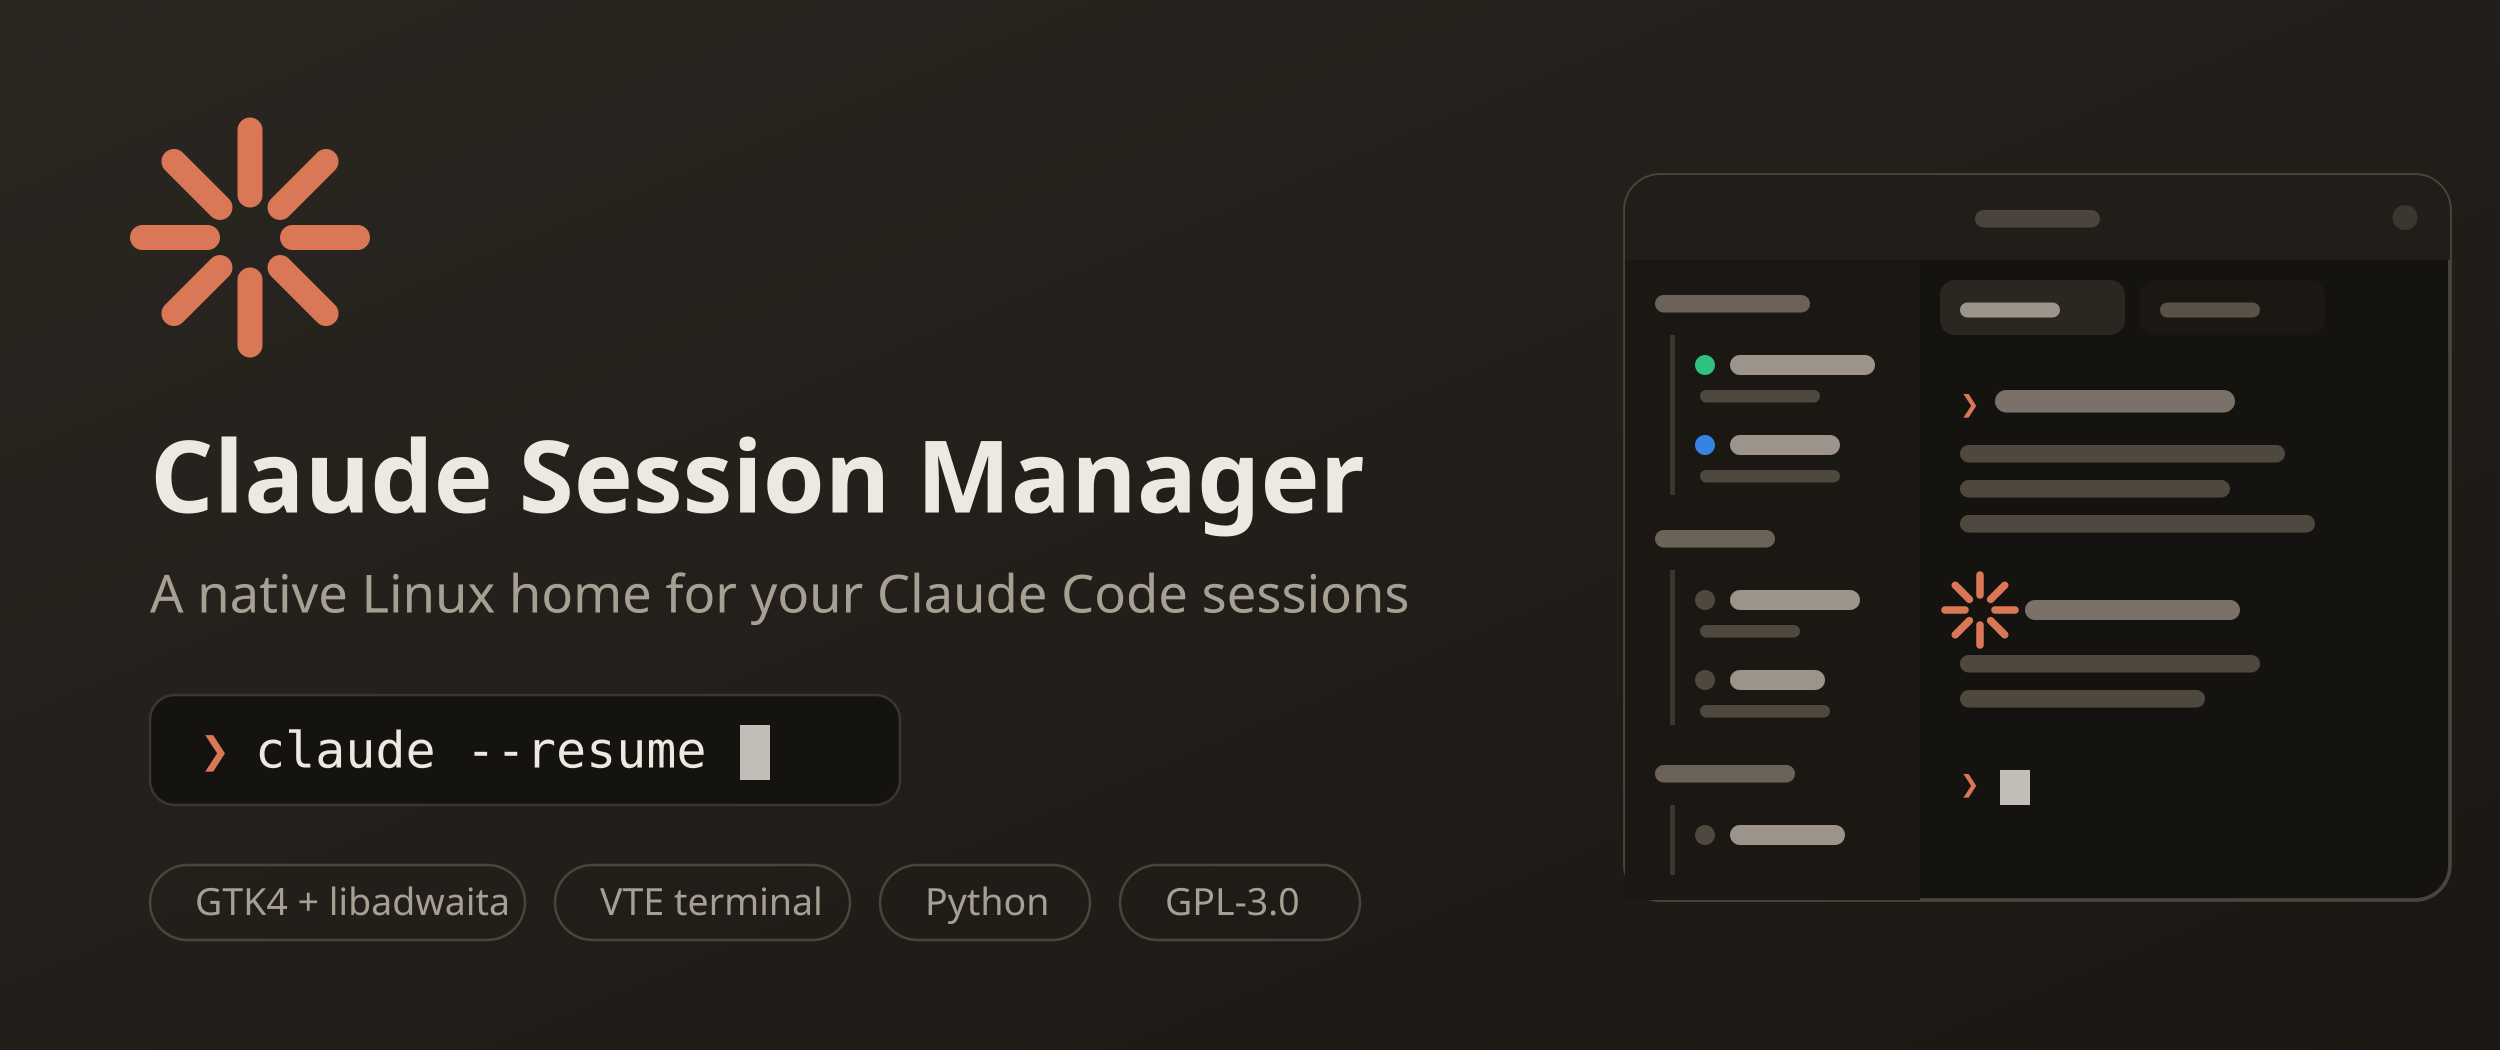
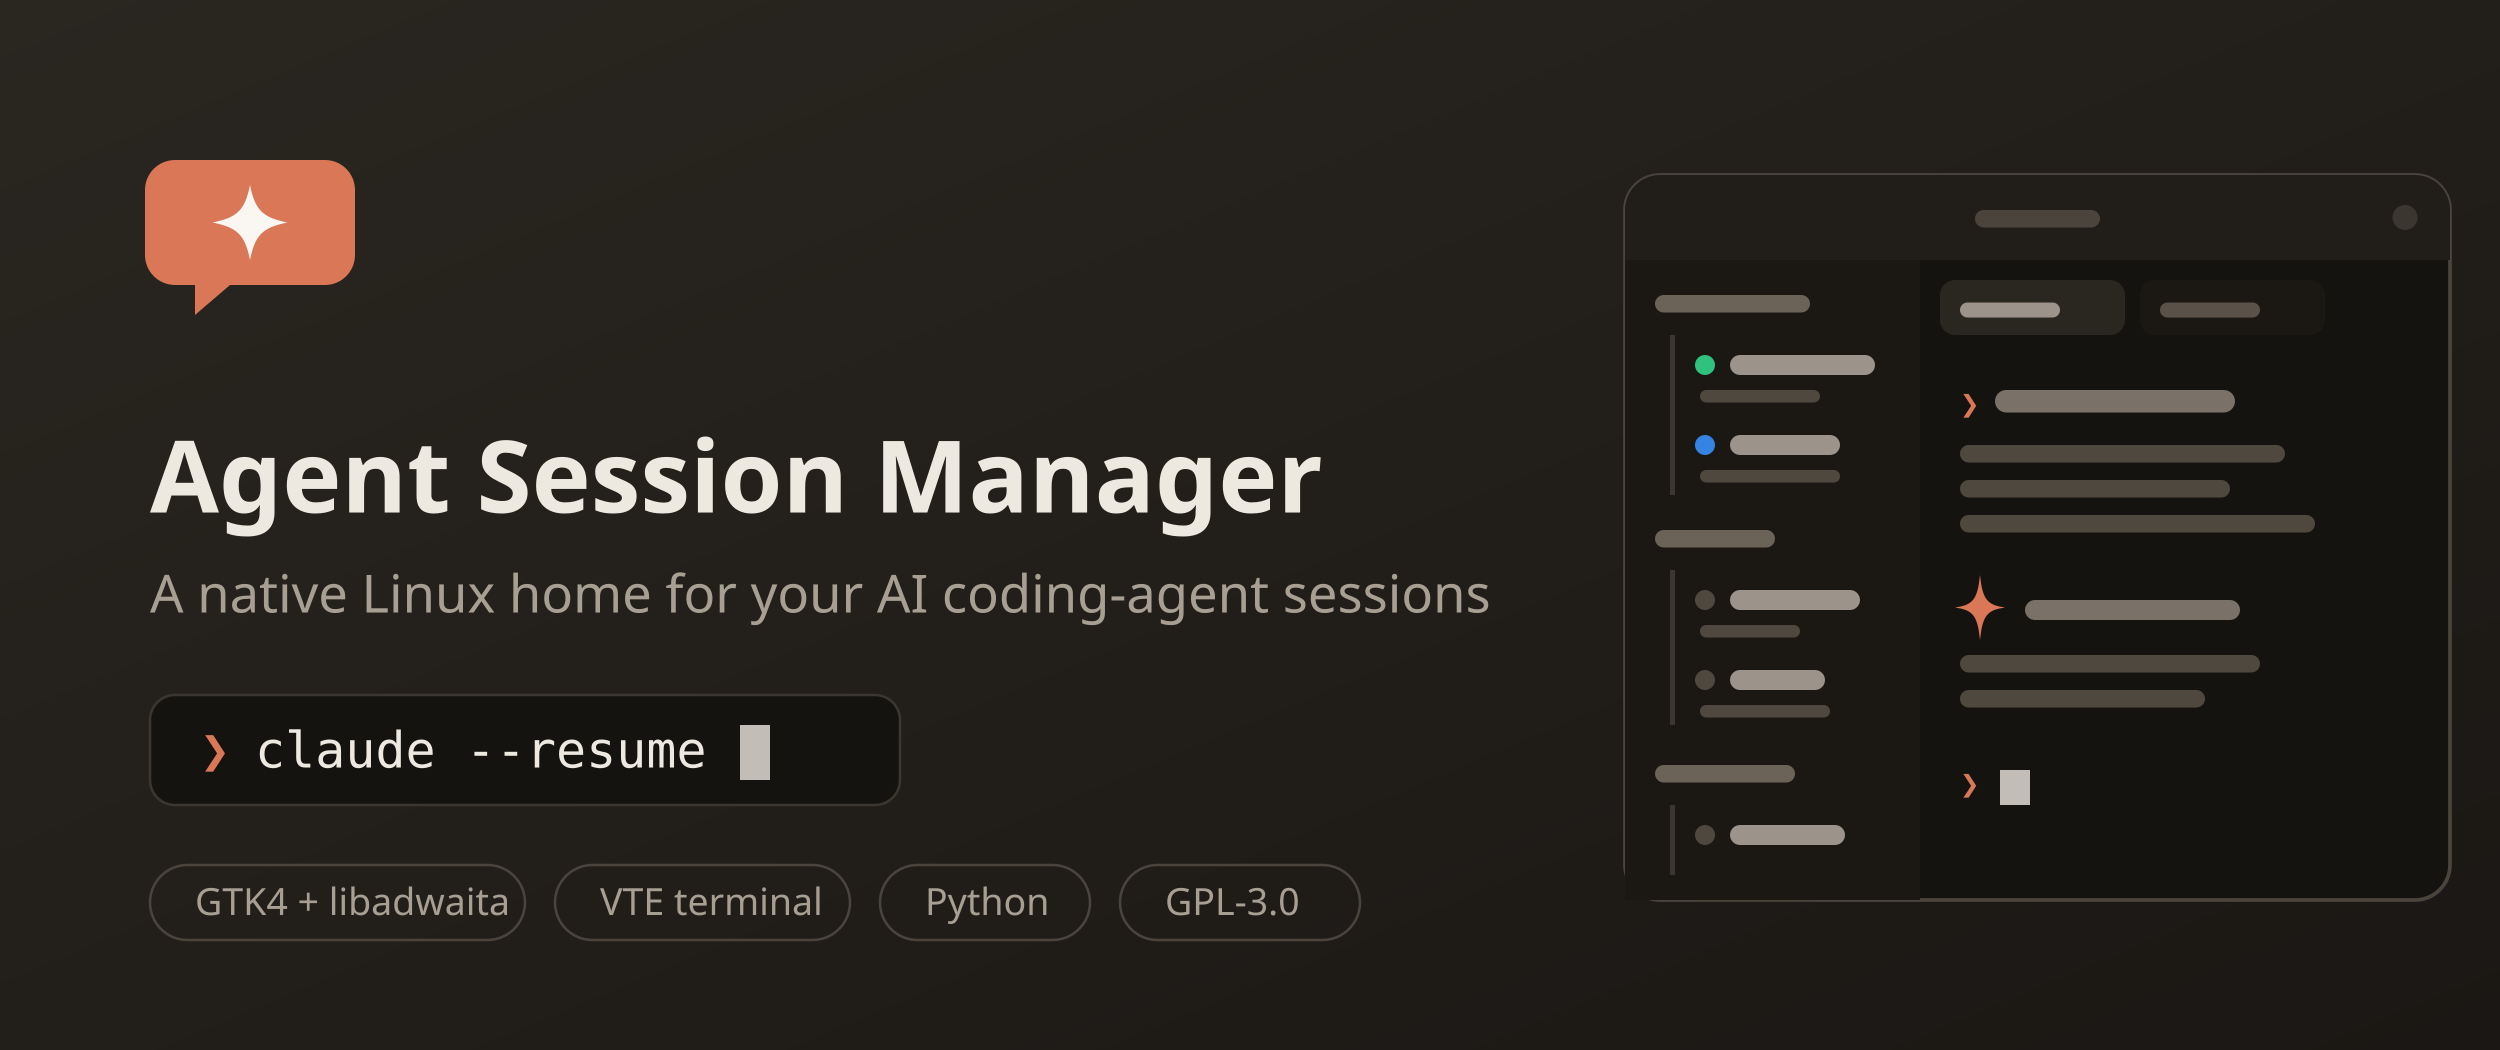
<svg xmlns="http://www.w3.org/2000/svg" width="1000" height="420" viewBox="0 0 1000 420">
  <defs>
    <linearGradient id="bg" x1="0" y1="0" x2="1" y2="1">
      <stop offset="0" stop-color="#2a2620" />
      <stop offset="1" stop-color="#1a1714" />
    </linearGradient>
  </defs>
  <rect width="1000" height="420" fill="url(#bg)" />
-   <g stroke="#D97757" stroke-width="10" stroke-linecap="round">
-     <line x1="100" y1="78" x2="100" y2="52" transform="rotate(0 100 95)" />
-     <line x1="100" y1="78" x2="100" y2="52" transform="rotate(45 100 95)" />
-     <line x1="100" y1="78" x2="100" y2="52" transform="rotate(90 100 95)" />
-     <line x1="100" y1="78" x2="100" y2="52" transform="rotate(135 100 95)" />
-     <line x1="100" y1="78" x2="100" y2="52" transform="rotate(180 100 95)" />
-     <line x1="100" y1="78" x2="100" y2="52" transform="rotate(225 100 95)" />
-     <line x1="100" y1="78" x2="100" y2="52" transform="rotate(270 100 95)" />
-     <line x1="100" y1="78" x2="100" y2="52" transform="rotate(315 100 95)" />
-   </g>
-   <text x="60" y="205" font-family="Cantarell, sans-serif" font-size="40" font-weight="bold" fill="#EDE9E1">Claude Session Manager</text>
-   <text x="60" y="245" font-family="Cantarell, sans-serif" font-size="21" fill="#A89F93">A native Linux home for your Claude Code sessions</text>
+   <path d="M70 64 h60 a12 12 0 0 1 12 12 v26 a12 12 0 0 1 -12 12 H92 l-14 12 v-12 h-8            a12 12 0 0 1 -12 -12 V76 a12 12 0 0 1 12 -12 Z" fill="#D97757" />
+   <path d="M100 74 C102 84 105 87 115 89 C105 91 102 94 100 104 C98 94 95 91 85 89 C95 87 98 84 100 74 Z" fill="#FAF7F2" />
+   <text x="60" y="205" font-family="Cantarell, sans-serif" font-size="40" font-weight="bold" fill="#EDE9E1">Agent Session Manager</text>
+   <text x="60" y="245" font-family="Cantarell, sans-serif" font-size="21" fill="#A89F93">A native Linux home for your AI coding-agent sessions</text>
  <rect x="60" y="278" width="300" height="44" rx="10" fill="#15130F" stroke="#3b362f" stroke-width="1" />
  <text x="80" y="307" font-family="monospace" font-size="20" fill="#D97757">❯</text>
  <text x="102" y="307" font-family="monospace" font-size="20" fill="#EDE9E1">claude --resume</text>
  <rect x="296" y="290" width="12" height="22" fill="#EDE9E1" opacity="0.8" />
  <g font-family="Cantarell, sans-serif" font-size="15" fill="#A89F93">
    <rect x="60" y="346" width="150" height="30" rx="15" fill="none" stroke="#4a443c" />
    <text x="78" y="366">GTK4 + libadwaita</text>
    <rect x="222" y="346" width="118" height="30" rx="15" fill="none" stroke="#4a443c" />
    <text x="240" y="366">VTE terminal</text>
    <rect x="352" y="346" width="84" height="30" rx="15" fill="none" stroke="#4a443c" />
    <text x="370" y="366">Python</text>
    <rect x="448" y="346" width="96" height="30" rx="15" fill="none" stroke="#4a443c" />
    <text x="466" y="366">GPL-3.0</text>
  </g>
  <g transform="translate(30 0)">
    <rect x="620" y="70" width="330" height="290" rx="14" fill="#15130F" stroke="#4a443c" stroke-width="1.5" />
    <rect x="620" y="70" width="330" height="34" rx="14" fill="#211D19" />
    <rect x="620" y="90" width="330" height="14" fill="#211D19" />
    <rect x="760" y="84" width="50" height="7" rx="3.5" fill="#4a443c" />
    <circle cx="932" cy="87" r="5" fill="#3b362f" />
    <rect x="620" y="104" width="118" height="256" fill="#1B1814" />
    <rect x="632" y="118" width="62" height="7" rx="3.5" fill="#6b6258" />
    <rect x="638" y="134" width="2" height="64" fill="#3b362f" />
    <circle cx="652" cy="146" r="4" fill="#2ec27e" />
    <rect x="662" y="142" width="58" height="8" rx="4" fill="#9c948a" />
    <rect x="650" y="156" width="48" height="5" rx="2.5" fill="#4f483f" />
    <circle cx="652" cy="178" r="4" fill="#3584e4" />
    <rect x="662" y="174" width="44" height="8" rx="4" fill="#9c948a" />
    <rect x="650" y="188" width="56" height="5" rx="2.5" fill="#4f483f" />
    <rect x="632" y="212" width="48" height="7" rx="3.5" fill="#6b6258" />
    <rect x="638" y="228" width="2" height="62" fill="#3b362f" />
    <circle cx="652" cy="240" r="4" fill="#4f483f" />
    <rect x="662" y="236" width="52" height="8" rx="4" fill="#9c948a" />
    <rect x="650" y="250" width="40" height="5" rx="2.5" fill="#4f483f" />
    <circle cx="652" cy="272" r="4" fill="#4f483f" />
    <rect x="662" y="268" width="38" height="8" rx="4" fill="#9c948a" />
    <rect x="650" y="282" width="52" height="5" rx="2.5" fill="#4f483f" />
    <rect x="632" y="306" width="56" height="7" rx="3.5" fill="#6b6258" />
    <rect x="638" y="322" width="2" height="28" fill="#3b362f" />
    <circle cx="652" cy="334" r="4" fill="#4f483f" />
    <rect x="662" y="330" width="46" height="8" rx="4" fill="#9c948a" />
    <rect x="746" y="112" width="74" height="22" rx="6" fill="#2a2620" />
    <rect x="754" y="121" width="40" height="6" rx="3" fill="#9c948a" />
    <rect x="826" y="112" width="74" height="22" rx="6" fill="#1B1814" />
    <rect x="834" y="121" width="40" height="6" rx="3" fill="#5a5248" />
    <text x="754" y="166" font-family="monospace" font-size="13" fill="#D97757">❯</text>
    <rect x="768" y="156" width="96" height="9" rx="4.5" fill="#7a7268" />
    <rect x="754" y="178" width="130" height="7" rx="3.5" fill="#4f483f" />
    <rect x="754" y="192" width="108" height="7" rx="3.5" fill="#4f483f" />
    <rect x="754" y="206" width="142" height="7" rx="3.5" fill="#4f483f" />
-     <g stroke="#D97757" stroke-width="3" stroke-linecap="round">
-       <line x1="762" y1="238" x2="762" y2="230" transform="rotate(0 762 244)" />
-       <line x1="762" y1="238" x2="762" y2="230" transform="rotate(90 762 244)" />
-       <line x1="762" y1="238" x2="762" y2="230" transform="rotate(180 762 244)" />
-       <line x1="762" y1="238" x2="762" y2="230" transform="rotate(270 762 244)" />
-       <line x1="762" y1="238" x2="762" y2="230" transform="rotate(45 762 244)" />
-       <line x1="762" y1="238" x2="762" y2="230" transform="rotate(135 762 244)" />
-       <line x1="762" y1="238" x2="762" y2="230" transform="rotate(225 762 244)" />
-       <line x1="762" y1="238" x2="762" y2="230" transform="rotate(315 762 244)" />
-     </g>
+     <path d="M762 230 C763 240 765 242 772 243 C765 244 763 246 762 256 C761 246 759 244 752 243 C759 242 761 240 762 230 Z" fill="#D97757" />
    <rect x="780" y="240" width="86" height="8" rx="4" fill="#7a7268" />
    <rect x="754" y="262" width="120" height="7" rx="3.5" fill="#4f483f" />
    <rect x="754" y="276" width="98" height="7" rx="3.5" fill="#4f483f" />
    <text x="754" y="318" font-family="monospace" font-size="13" fill="#D97757">❯</text>
    <rect x="770" y="308" width="12" height="14" fill="#EDE9E1" opacity="0.8" />
  </g>
</svg>
